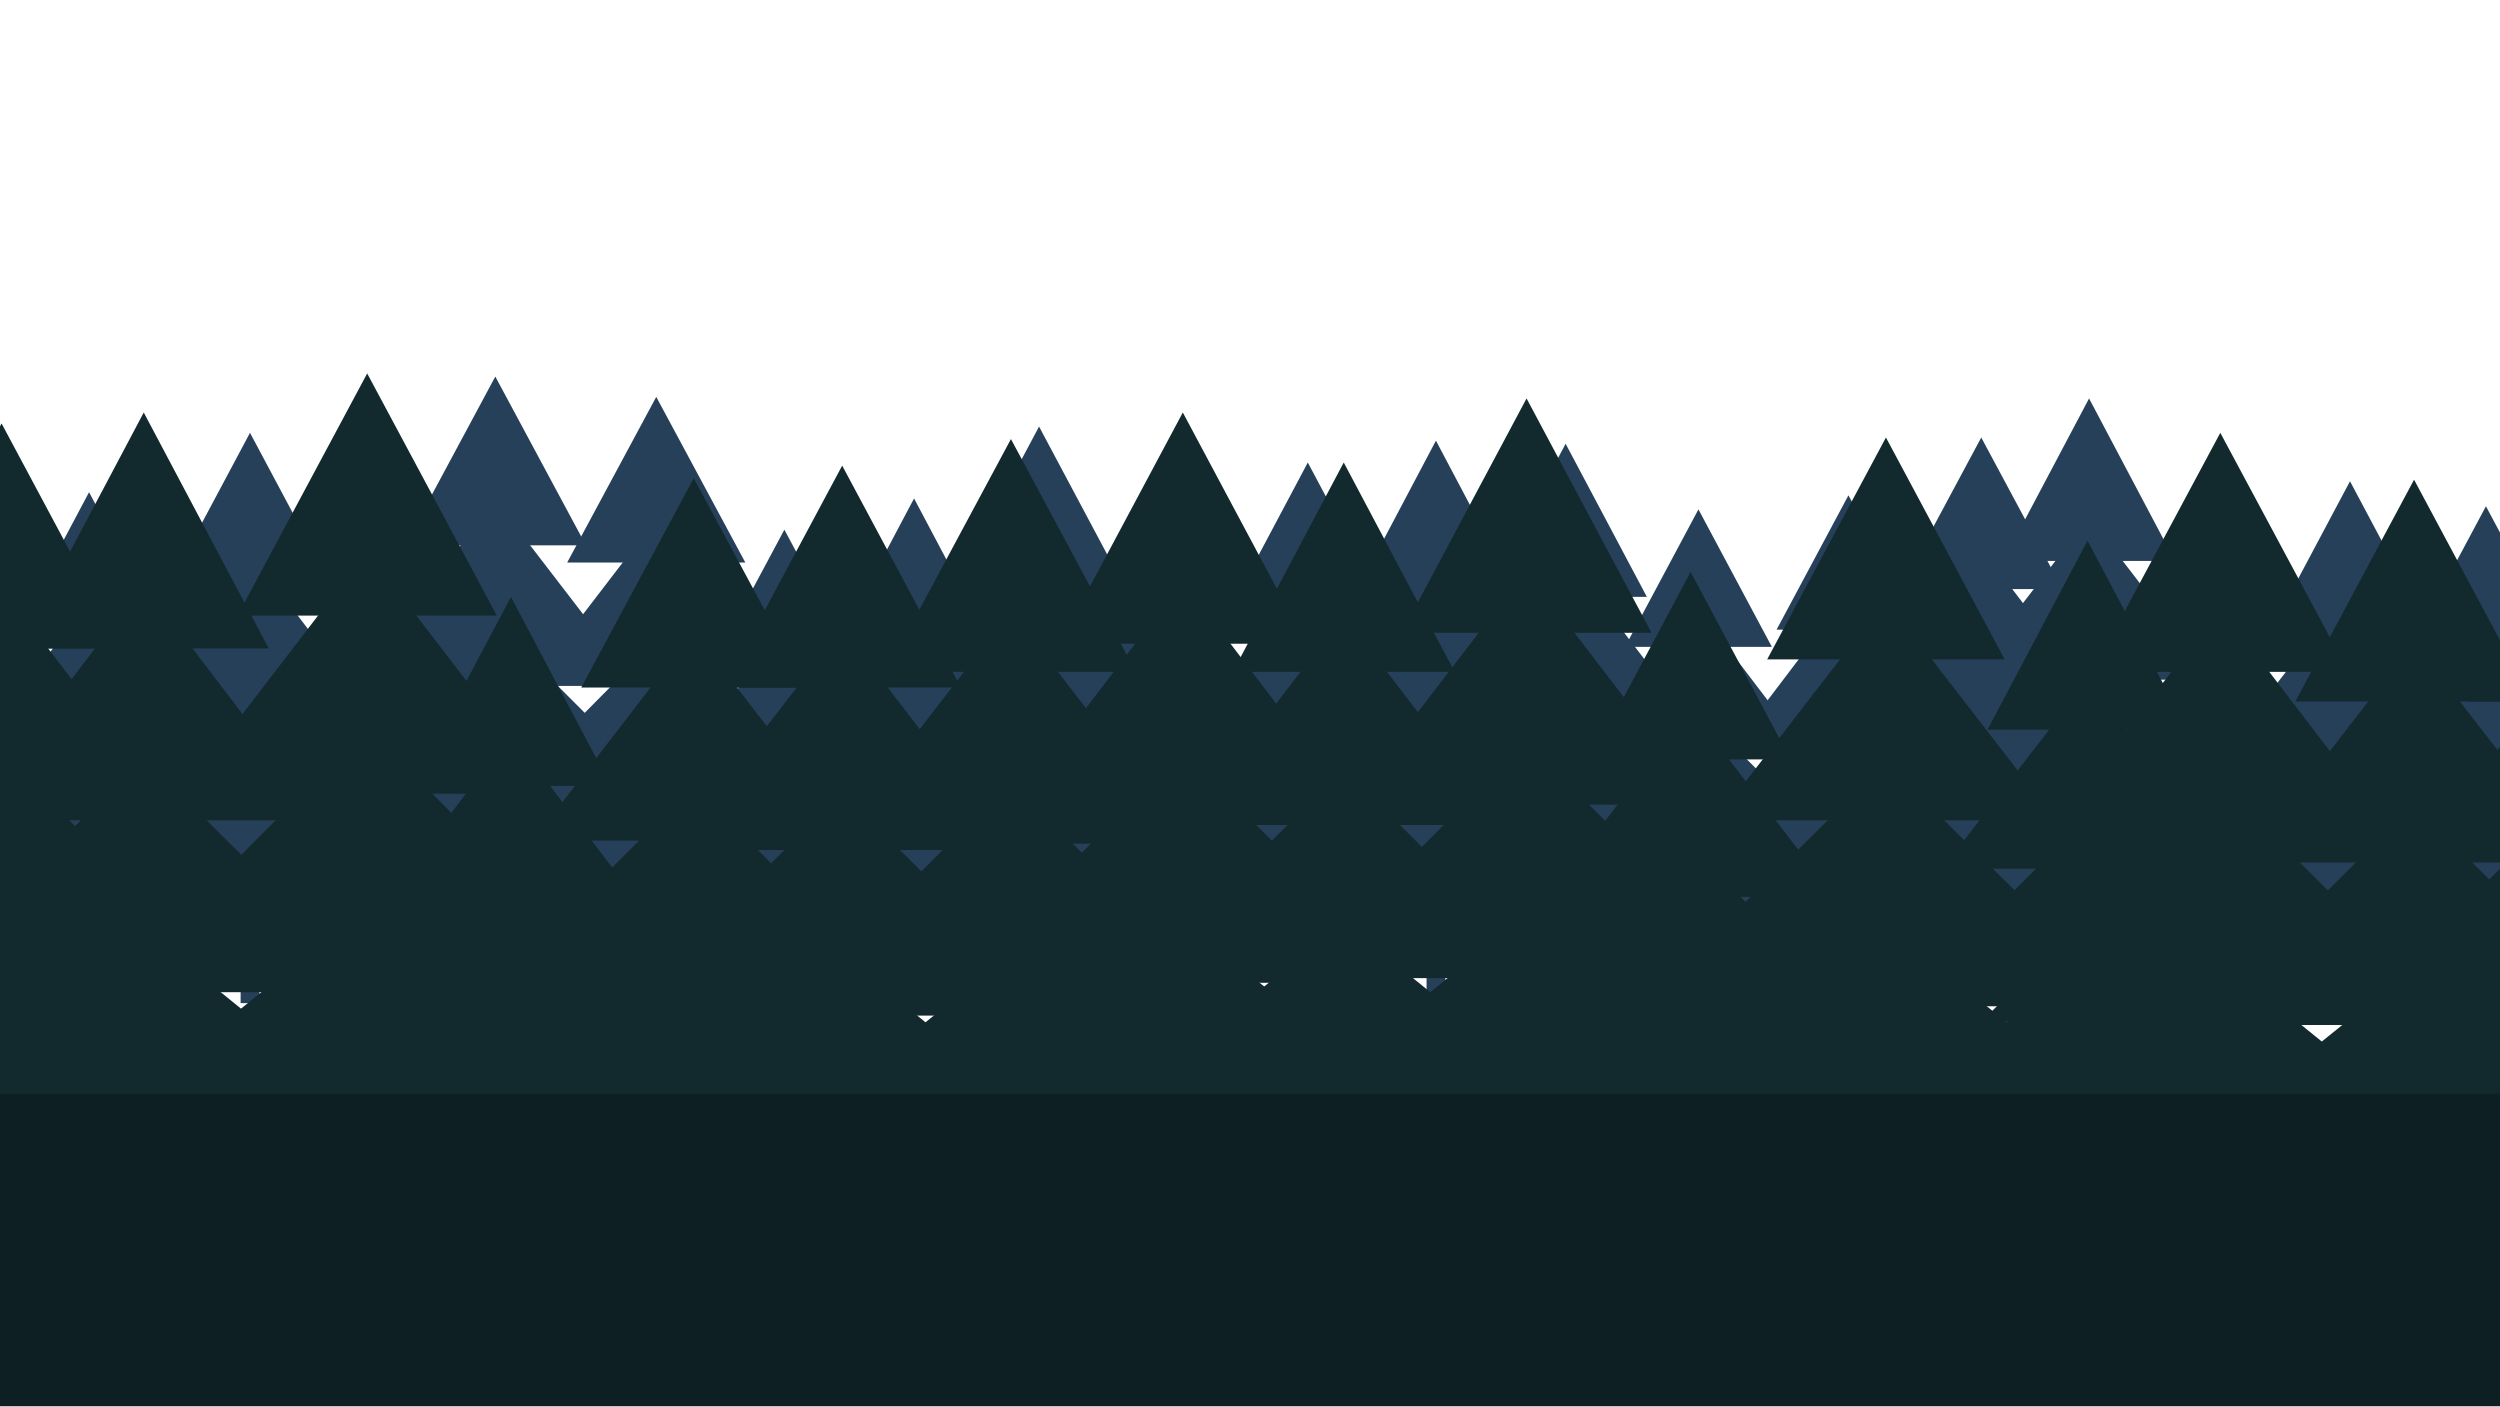
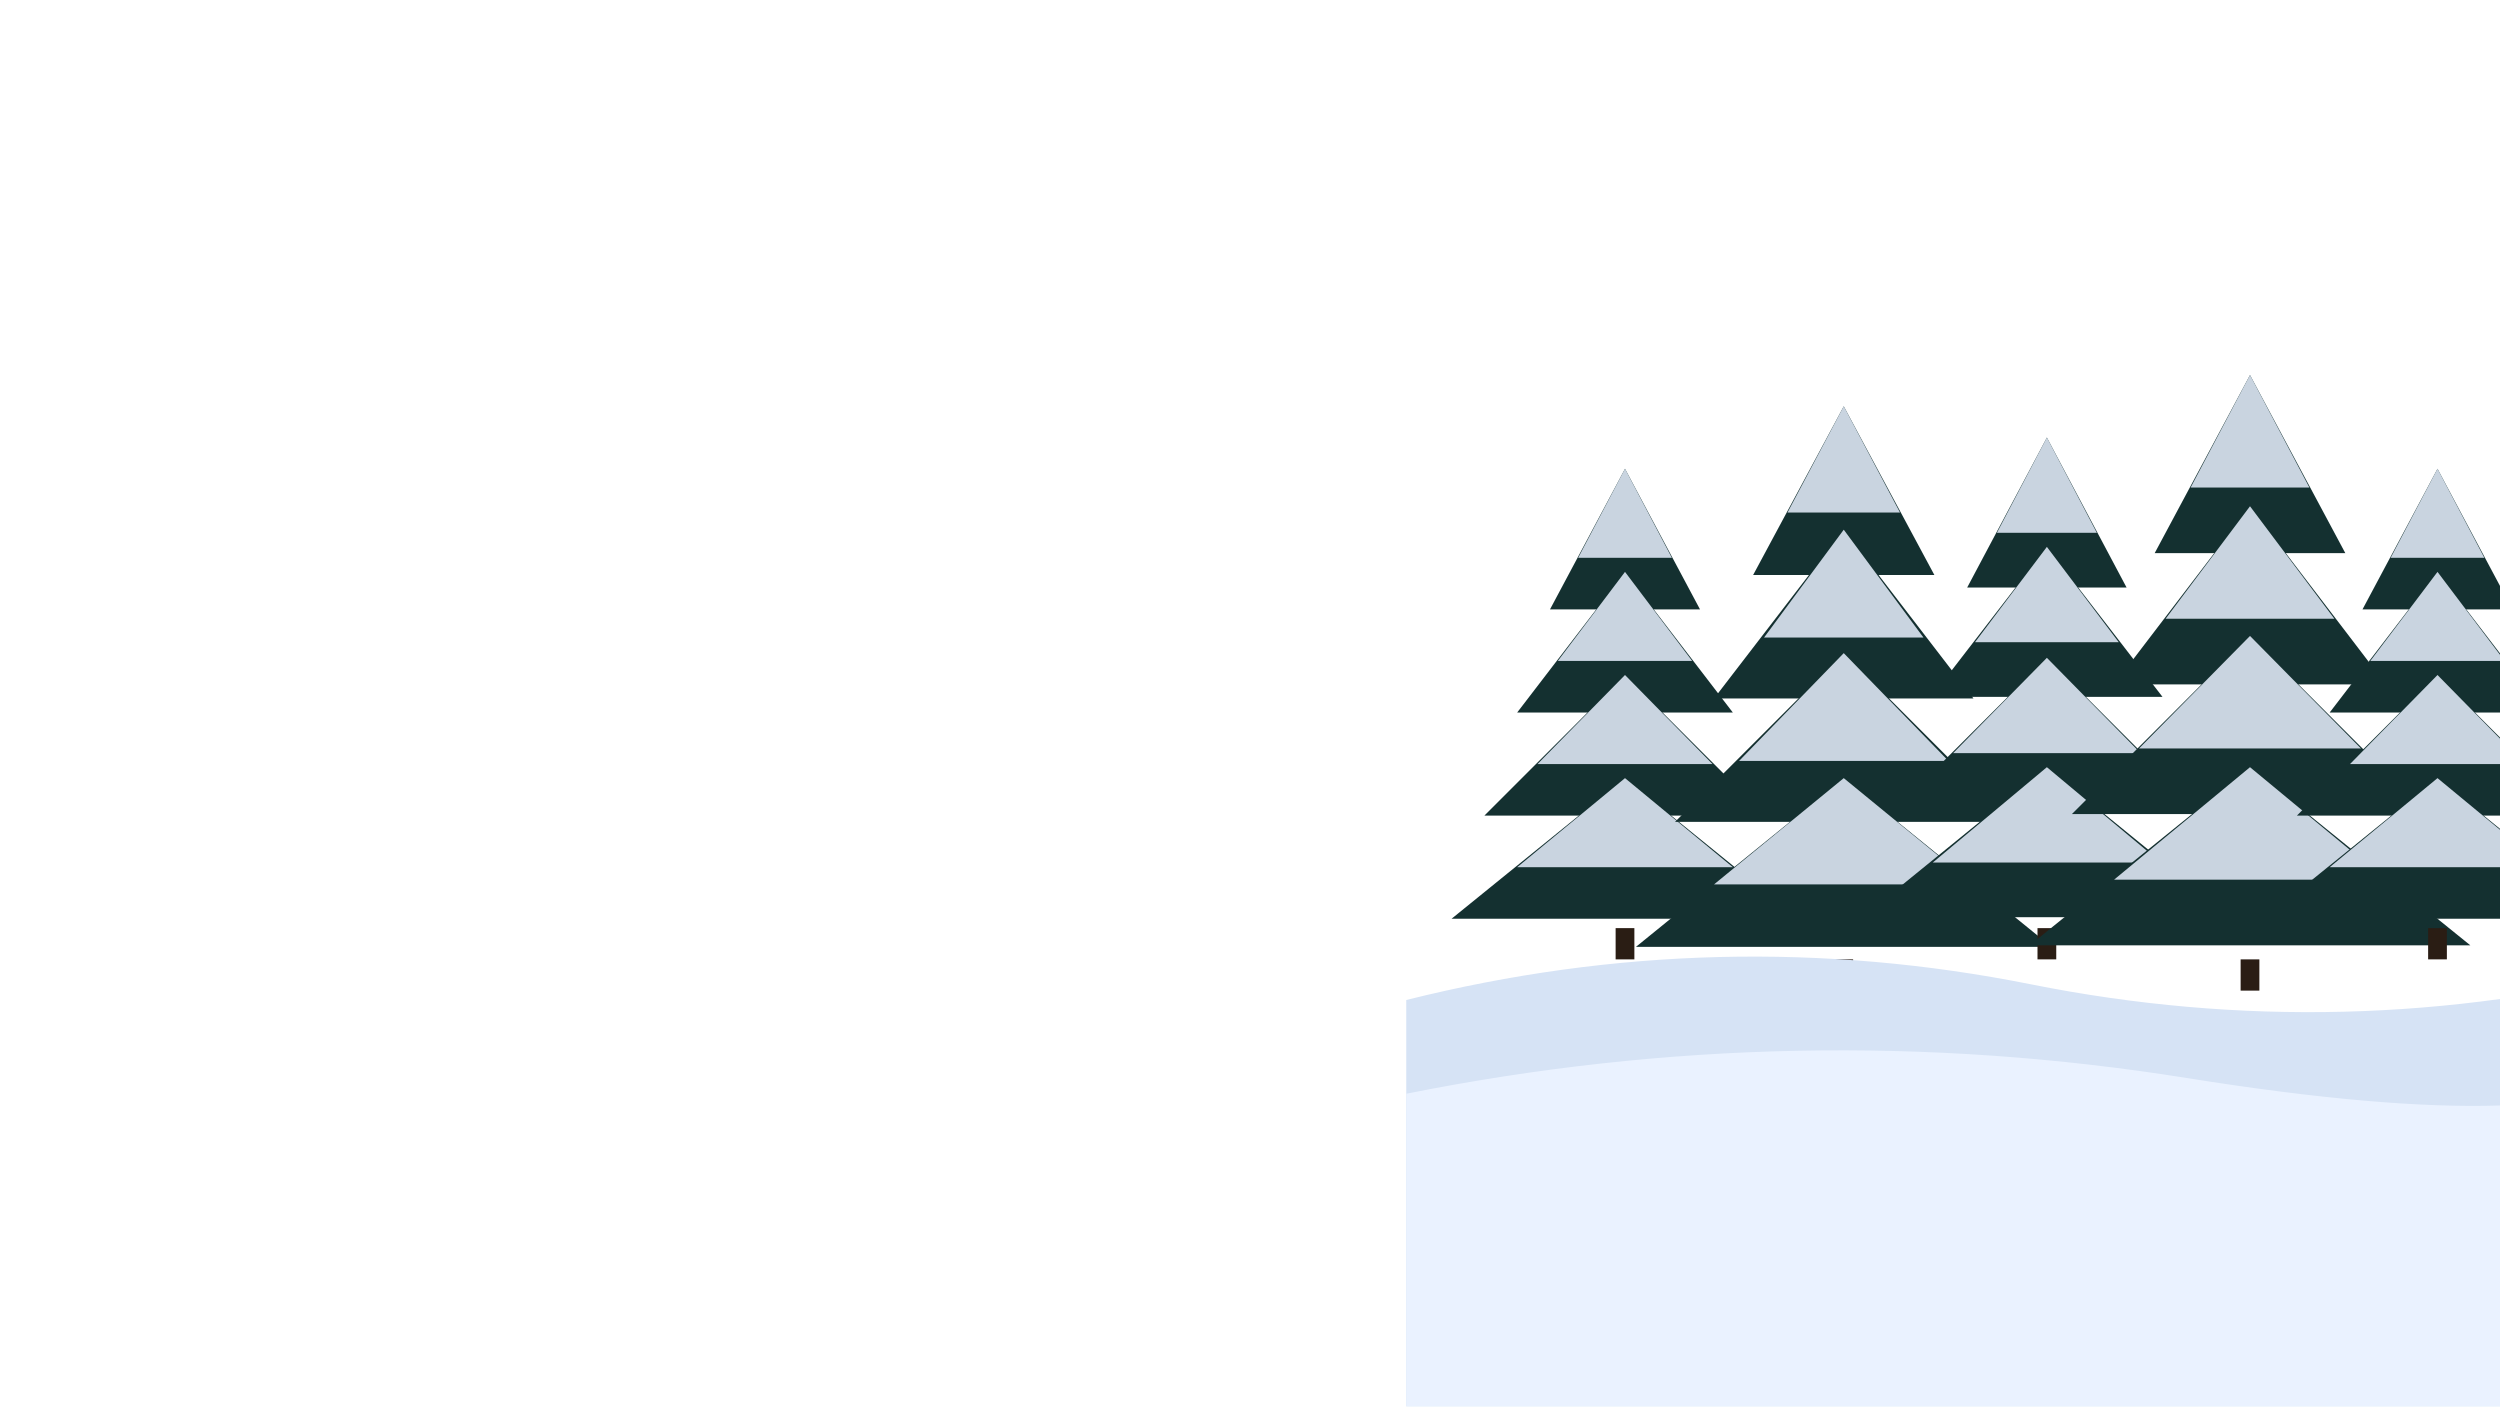
<svg xmlns="http://www.w3.org/2000/svg" viewBox="0 0 1600 900" preserveAspectRatio="xMidYMid slice">
-   <polygon points="-18,360 -62,442 26,442" fill="#27405a" />
-   <polygon points="-18,420 -81,502 45,502" fill="#27405a" />
-   <polygon points="-18,481 -100,563 64,563" fill="#27405a" />
-   <polygon points="-18,541 -119,623 83,623" fill="#27405a" />
-   <rect x="-24" y="624" width="12" height="24" fill="#27405a" />
-   <polygon points="57,315 6,411 108,411" fill="#27405a" />
-   <polygon points="57,385 -17,481 131,481" fill="#27405a" />
-   <polygon points="57,456 -39,552 153,552" fill="#27405a" />
-   <polygon points="57,526 -61,622 175,622" fill="#27405a" />
-   <rect x="51" y="625" width="12" height="24" fill="#27405a" />
-   <polygon points="160,277 104,382 216,382" fill="#27405a" />
-   <polygon points="160,354 79,460 241,460" fill="#27405a" />
-   <polygon points="160,431 55,537 265,537" fill="#27405a" />
-   <polygon points="160,509 30,614 290,614" fill="#27405a" />
-   <rect x="154" y="618" width="12" height="24" fill="#27405a" />
-   <polygon points="228,297 180,388 276,388" fill="#27405a" />
-   <polygon points="228,364 158,455 298,455" fill="#27405a" />
-   <polygon points="228,430 137,521 319,521" fill="#27405a" />
-   <polygon points="228,497 116,588 340,588" fill="#27405a" />
-   <rect x="222" y="590" width="12" height="24" fill="#27405a" />
-   <polygon points="317,241 259,349 375,349" fill="#27405a" />
-   <polygon points="317,320 234,428 400,428" fill="#27405a" />
-   <polygon points="317,399 209,507 425,507" fill="#27405a" />
-   <polygon points="317,479 184,587 450,587" fill="#27405a" />
-   <rect x="311" y="591" width="12" height="24" fill="#27405a" />
-   <polygon points="420,254 363,360 477,360" fill="#27405a" />
-   <polygon points="420,332 338,439 502,439" fill="#27405a" />
-   <polygon points="420,410 314,517 526,517" fill="#27405a" />
-   <polygon points="420,488 289,595 551,595" fill="#27405a" />
-   <rect x="414" y="599" width="12" height="24" fill="#27405a" />
-   <polygon points="502,339 456,425 548,425" fill="#27405a" />
-   <polygon points="502,402 436,488 568,488" fill="#27405a" />
-   <polygon points="502,465 416,551 588,551" fill="#27405a" />
-   <polygon points="502,528 396,614 608,614" fill="#27405a" />
-   <rect x="496" y="615" width="12" height="24" fill="#27405a" />
-   <polygon points="585,319 540,404 630,404" fill="#27405a" />
-   <polygon points="585,381 520,466 650,466" fill="#27405a" />
-   <polygon points="585,443 500,528 670,528" fill="#27405a" />
-   <polygon points="585,505 481,590 689,590" fill="#27405a" />
-   <rect x="579" y="591" width="12" height="24" fill="#27405a" />
-   <polygon points="665,273 608,380 722,380" fill="#27405a" />
-   <polygon points="665,351 583,458 747,458" fill="#27405a" />
-   <polygon points="665,429 558,536 772,536" fill="#27405a" />
-   <polygon points="665,507 534,614 796,614" fill="#27405a" />
-   <rect x="659" y="618" width="12" height="24" fill="#27405a" />
-   <polygon points="743,292 693,386 793,386" fill="#27405a" />
-   <polygon points="743,361 671,455 815,455" fill="#27405a" />
-   <polygon points="743,430 649,524 837,524" fill="#27405a" />
-   <polygon points="743,499 627,592 859,592" fill="#27405a" />
-   <rect x="737" y="595" width="12" height="24" fill="#27405a" />
-   <polygon points="837,296 786,392 888,392" fill="#27405a" />
-   <polygon points="837,367 763,463 911,463" fill="#27405a" />
-   <polygon points="837,437 741,534 933,534" fill="#27405a" />
-   <polygon points="837,508 718,604 956,604" fill="#27405a" />
-   <rect x="831" y="607" width="12" height="24" fill="#27405a" />
-   <polygon points="919,282 863,388 975,388" fill="#27405a" />
-   <polygon points="919,359 838,465 1000,465" fill="#27405a" />
-   <polygon points="919,437 813,542 1025,542" fill="#27405a" />
-   <polygon points="919,514 789,620 1049,620" fill="#27405a" />
-   <rect x="913" y="624" width="12" height="24" fill="#27405a" />
-   <polygon points="1002,284 950,382 1054,382" fill="#27405a" />
-   <polygon points="1002,356 927,454 1077,454" fill="#27405a" />
-   <polygon points="1002,428 904,526 1100,526" fill="#27405a" />
-   <polygon points="1002,500 881,598 1123,598" fill="#27405a" />
-   <rect x="996" y="601" width="12" height="24" fill="#27405a" />
-   <polygon points="1087,326 1040,414 1134,414" fill="#27405a" />
-   <polygon points="1087,390 1020,478 1154,478" fill="#27405a" />
-   <polygon points="1087,455 999,543 1175,543" fill="#27405a" />
-   <polygon points="1087,519 979,607 1195,607" fill="#27405a" />
-   <rect x="1081" y="609" width="12" height="24" fill="#27405a" />
-   <polygon points="1183,317 1137,403 1229,403" fill="#27405a" />
-   <polygon points="1183,380 1117,467 1249,467" fill="#27405a" />
-   <polygon points="1183,444 1097,530 1269,530" fill="#27405a" />
-   <polygon points="1183,507 1076,593 1290,593" fill="#27405a" />
-   <rect x="1177" y="595" width="12" height="24" fill="#27405a" />
-   <polygon points="1268,280 1216,377 1320,377" fill="#27405a" />
-   <polygon points="1268,351 1194,448 1342,448" fill="#27405a" />
-   <polygon points="1268,422 1171,519 1365,519" fill="#27405a" />
-   <polygon points="1268,493 1148,590 1388,590" fill="#27405a" />
-   <rect x="1262" y="593" width="12" height="24" fill="#27405a" />
-   <polygon points="1337,255 1282,359 1392,359" fill="#27405a" />
-   <polygon points="1337,331 1257,435 1417,435" fill="#27405a" />
-   <polygon points="1337,407 1233,511 1441,511" fill="#27405a" />
-   <polygon points="1337,483 1209,587 1465,587" fill="#27405a" />
-   <rect x="1331" y="591" width="12" height="24" fill="#27405a" />
-   <polygon points="1424,326 1374,420 1474,420" fill="#27405a" />
-   <polygon points="1424,395 1352,488 1496,488" fill="#27405a" />
-   <polygon points="1424,463 1330,557 1518,557" fill="#27405a" />
-   <polygon points="1424,532 1309,626 1539,626" fill="#27405a" />
-   <rect x="1418" y="628" width="12" height="24" fill="#27405a" />
-   <polygon points="1504,308 1454,402 1554,402" fill="#27405a" />
-   <polygon points="1504,377 1432,470 1576,470" fill="#27405a" />
-   <polygon points="1504,445 1410,539 1598,539" fill="#27405a" />
-   <polygon points="1504,514 1389,608 1619,608" fill="#27405a" />
-   <rect x="1498" y="610" width="12" height="24" fill="#27405a" />
-   <polygon points="1591,324 1544,412 1638,412" fill="#27405a" />
-   <polygon points="1591,389 1523,477 1659,477" fill="#27405a" />
-   <polygon points="1591,454 1502,542 1680,542" fill="#27405a" />
-   <polygon points="1591,519 1482,607 1700,607" fill="#27405a" />
-   <rect x="1585" y="609" width="12" height="24" fill="#27405a" />
-   <polygon points="1,271 -76,415 78,415" fill="#122a2e" />
-   <polygon points="1,376 -109,520 111,520" fill="#122a2e" />
-   <polygon points="1,482 -143,625 145,625" fill="#122a2e" />
-   <polygon points="1,587 -176,731 178,731" fill="#122a2e" />
-   <rect x="-5" y="740" width="12" height="24" fill="#122a2e" />
-   <polygon points="92,264 12,415 172,415" fill="#122a2e" />
-   <polygon points="92,374 -23,525 207,525" fill="#122a2e" />
-   <polygon points="92,485 -59,635 243,635" fill="#122a2e" />
-   <polygon points="92,595 -94,746 278,746" fill="#122a2e" />
-   <rect x="86" y="756" width="12" height="24" fill="#122a2e" />
-   <polygon points="235,239 152,394 318,394" fill="#122a2e" />
-   <polygon points="235,353 116,508 354,508" fill="#122a2e" />
-   <polygon points="235,466 80,622 390,622" fill="#122a2e" />
-   <polygon points="235,580 44,735 426,735" fill="#122a2e" />
-   <rect x="229" y="746" width="12" height="24" fill="#122a2e" />
-   <polygon points="327,382 263,503 391,503" fill="#122a2e" />
-   <polygon points="327,470 235,591 419,591" fill="#122a2e" />
-   <polygon points="327,559 206,679 448,679" fill="#122a2e" />
-   <polygon points="327,647 178,768 476,768" fill="#122a2e" />
-   <rect x="321" y="774" width="12" height="24" fill="#122a2e" />
-   <polygon points="444,306 372,440 516,440" fill="#122a2e" />
-   <polygon points="444,404 341,538 547,538" fill="#122a2e" />
-   <polygon points="444,503 310,637 578,637" fill="#122a2e" />
-   <polygon points="444,601 279,735 609,735" fill="#122a2e" />
-   <rect x="438" y="743" width="12" height="24" fill="#122a2e" />
-   <polygon points="539,298 463,440 615,440" fill="#122a2e" />
-   <polygon points="539,402 430,544 648,544" fill="#122a2e" />
-   <polygon points="539,507 397,649 681,649" fill="#122a2e" />
-   <polygon points="539,611 364,753 714,753" fill="#122a2e" />
-   <rect x="533" y="762" width="12" height="24" fill="#122a2e" />
-   <polygon points="647,281 567,430 727,430" fill="#122a2e" />
-   <polygon points="647,391 532,540 762,540" fill="#122a2e" />
-   <polygon points="647,500 498,650 796,650" fill="#122a2e" />
-   <polygon points="647,610 463,759 831,759" fill="#122a2e" />
-   <rect x="641" y="769" width="12" height="24" fill="#122a2e" />
-   <polygon points="757,264 678,412 836,412" fill="#122a2e" />
-   <polygon points="757,372 644,520 870,520" fill="#122a2e" />
-   <polygon points="757,481 609,629 905,629" fill="#122a2e" />
-   <polygon points="757,589 575,737 939,737" fill="#122a2e" />
-   <rect x="751" y="747" width="12" height="24" fill="#122a2e" />
-   <polygon points="860,296 789,430 931,430" fill="#122a2e" />
-   <polygon points="860,394 757,528 963,528" fill="#122a2e" />
-   <polygon points="860,492 726,626 994,626" fill="#122a2e" />
-   <polygon points="860,590 695,724 1025,724" fill="#122a2e" />
-   <rect x="854" y="732" width="12" height="24" fill="#122a2e" />
-   <polygon points="977,255 897,405 1057,405" fill="#122a2e" />
-   <polygon points="977,365 862,515 1092,515" fill="#122a2e" />
-   <polygon points="977,475 827,625 1127,625" fill="#122a2e" />
-   <polygon points="977,585 792,735 1162,735" fill="#122a2e" />
-   <rect x="971" y="745" width="12" height="24" fill="#122a2e" />
-   <polygon points="1082,366 1018,486 1146,486" fill="#122a2e" />
-   <polygon points="1082,454 990,574 1174,574" fill="#122a2e" />
-   <polygon points="1082,542 962,662 1202,662" fill="#122a2e" />
-   <polygon points="1082,630 934,750 1230,750" fill="#122a2e" />
-   <rect x="1076" y="756" width="12" height="24" fill="#122a2e" />
-   <polygon points="1207,280 1131,422 1283,422" fill="#122a2e" />
-   <polygon points="1207,384 1098,525 1316,525" fill="#122a2e" />
-   <polygon points="1207,488 1065,629 1349,629" fill="#122a2e" />
-   <polygon points="1207,592 1032,733 1382,733" fill="#122a2e" />
-   <rect x="1201" y="742" width="12" height="24" fill="#122a2e" />
-   <polygon points="1336,346 1272,467 1400,467" fill="#122a2e" />
-   <polygon points="1336,435 1243,556 1429,556" fill="#122a2e" />
-   <polygon points="1336,523 1215,644 1457,644" fill="#122a2e" />
-   <polygon points="1336,612 1187,733 1485,733" fill="#122a2e" />
-   <rect x="1330" y="739" width="12" height="24" fill="#122a2e" />
-   <polygon points="1421,277 1339,430 1503,430" fill="#122a2e" />
-   <polygon points="1421,389 1304,542 1538,542" fill="#122a2e" />
-   <polygon points="1421,501 1268,654 1574,654" fill="#122a2e" />
-   <polygon points="1421,614 1232,767 1610,767" fill="#122a2e" />
-   <rect x="1415" y="777" width="12" height="24" fill="#122a2e" />
-   <polygon points="1545,307 1469,449 1621,449" fill="#122a2e" />
-   <polygon points="1545,411 1436,552 1654,552" fill="#122a2e" />
-   <polygon points="1545,515 1403,656 1687,656" fill="#122a2e" />
-   <polygon points="1545,619 1370,760 1720,760" fill="#122a2e" />
-   <rect x="1539" y="769" width="12" height="24" fill="#122a2e" />
-   <polygon points="1648,322 1580,449 1716,449" fill="#122a2e" />
-   <polygon points="1648,415 1551,542 1745,542" fill="#122a2e" />
-   <polygon points="1648,508 1521,635 1775,635" fill="#122a2e" />
-   <polygon points="1648,601 1491,728 1805,728" fill="#122a2e" />
-   <rect x="1642" y="735" width="12" height="24" fill="#122a2e" />
-   <rect x="0" y="700" width="1600" height="200" fill="#0d1f22" />
+   <polygon points="1040,300 992,390 1088,390" fill="#143030" />
+   <polygon points="1040,300 1010,357 1070,357" fill="#e9f1ff" opacity=".85" />
+   <polygon points="1040,366 971,456 1109,456" fill="#143030" />
+   <polygon points="1040,366 997,423 1083,423" fill="#e9f1ff" opacity=".85" />
+   <polygon points="1040,432 950,522 1130,522" fill="#143030" />
+   <polygon points="1040,432 984,489 1096,489" fill="#e9f1ff" opacity=".85" />
+   <polygon points="1040,498 929,588 1151,588" fill="#143030" />
+   <polygon points="1040,498 971,555 1109,555" fill="#e9f1ff" opacity=".85" />
+   <rect x="1034" y="594" width="12" height="20" fill="#2a1d14" />
+   <polygon points="1180,260 1122,368 1238,368" fill="#143030" />
+   <polygon points="1180,260 1144,328 1216,328" fill="#e9f1ff" opacity=".85" />
+   <polygon points="1180,339 1097,447 1263,447" fill="#143030" />
+   <polygon points="1180,339 1129,408 1231,408" fill="#e9f1ff" opacity=".85" />
+   <polygon points="1180,418 1072,526 1288,526" fill="#143030" />
+   <polygon points="1180,418 1113,487 1247,487" fill="#e9f1ff" opacity=".85" />
+   <polygon points="1180,498 1047,606 1313,606" fill="#143030" />
+   <polygon points="1180,498 1097,566 1263,566" fill="#e9f1ff" opacity=".85" />
+   <rect x="1174" y="614" width="12" height="20" fill="#2a1d14" />
+   <polygon points="1310,280 1259,376 1361,376" fill="#143030" />
+   <polygon points="1310,280 1278,341 1342,341" fill="#e9f1ff" opacity=".85" />
+   <polygon points="1310,350 1236,446 1384,446" fill="#143030" />
+   <polygon points="1310,350 1264,411 1356,411" fill="#e9f1ff" opacity=".85" />
+   <polygon points="1310,421 1214,517 1406,517" fill="#143030" />
+   <polygon points="1310,421 1250,482 1370,482" fill="#e9f1ff" opacity=".85" />
+   <polygon points="1310,491 1192,587 1428,587" fill="#143030" />
+   <polygon points="1310,491 1237,552 1383,552" fill="#e9f1ff" opacity=".85" />
+   <rect x="1304" y="594" width="12" height="20" fill="#2a1d14" />
+   <polygon points="1440,240 1379,354 1501,354" fill="#143030" />
+   <polygon points="1440,240 1402,312 1478,312" fill="#e9f1ff" opacity=".85" />
+   <polygon points="1440,324 1353,438 1527,438" fill="#143030" />
+   <polygon points="1440,324 1386,396 1494,396" fill="#e9f1ff" opacity=".85" />
+   <polygon points="1440,407 1326,521 1554,521" fill="#143030" />
+   <polygon points="1440,407 1369,479 1511,479" fill="#e9f1ff" opacity=".85" />
+   <polygon points="1440,491 1299,605 1581,605" fill="#143030" />
+   <polygon points="1440,491 1353,563 1527,563" fill="#e9f1ff" opacity=".85" />
+   <rect x="1434" y="614" width="12" height="20" fill="#2a1d14" />
+   <polygon points="1560,300 1512,390 1608,390" fill="#143030" />
+   <polygon points="1560,300 1530,357 1590,357" fill="#e9f1ff" opacity=".85" />
+   <polygon points="1560,366 1491,456 1629,456" fill="#143030" />
+   <polygon points="1560,366 1517,423 1603,423" fill="#e9f1ff" opacity=".85" />
+   <polygon points="1560,432 1470,522 1650,522" fill="#143030" />
+   <polygon points="1560,432 1504,489 1616,489" fill="#e9f1ff" opacity=".85" />
+   <polygon points="1560,498 1449,588 1671,588" fill="#143030" />
+   <polygon points="1560,498 1491,555 1629,555" fill="#e9f1ff" opacity=".85" />
+   <rect x="1554" y="594" width="12" height="20" fill="#2a1d14" />
+   <path d="M900 640 Q1100 590 1300 630 T1700 620 V900 H900Z" fill="#d6e3f5" />
+   <path d="M900 700 Q1150 650 1400 690 T1700 680 V900 H900Z" fill="#eaf2ff" />
</svg>
